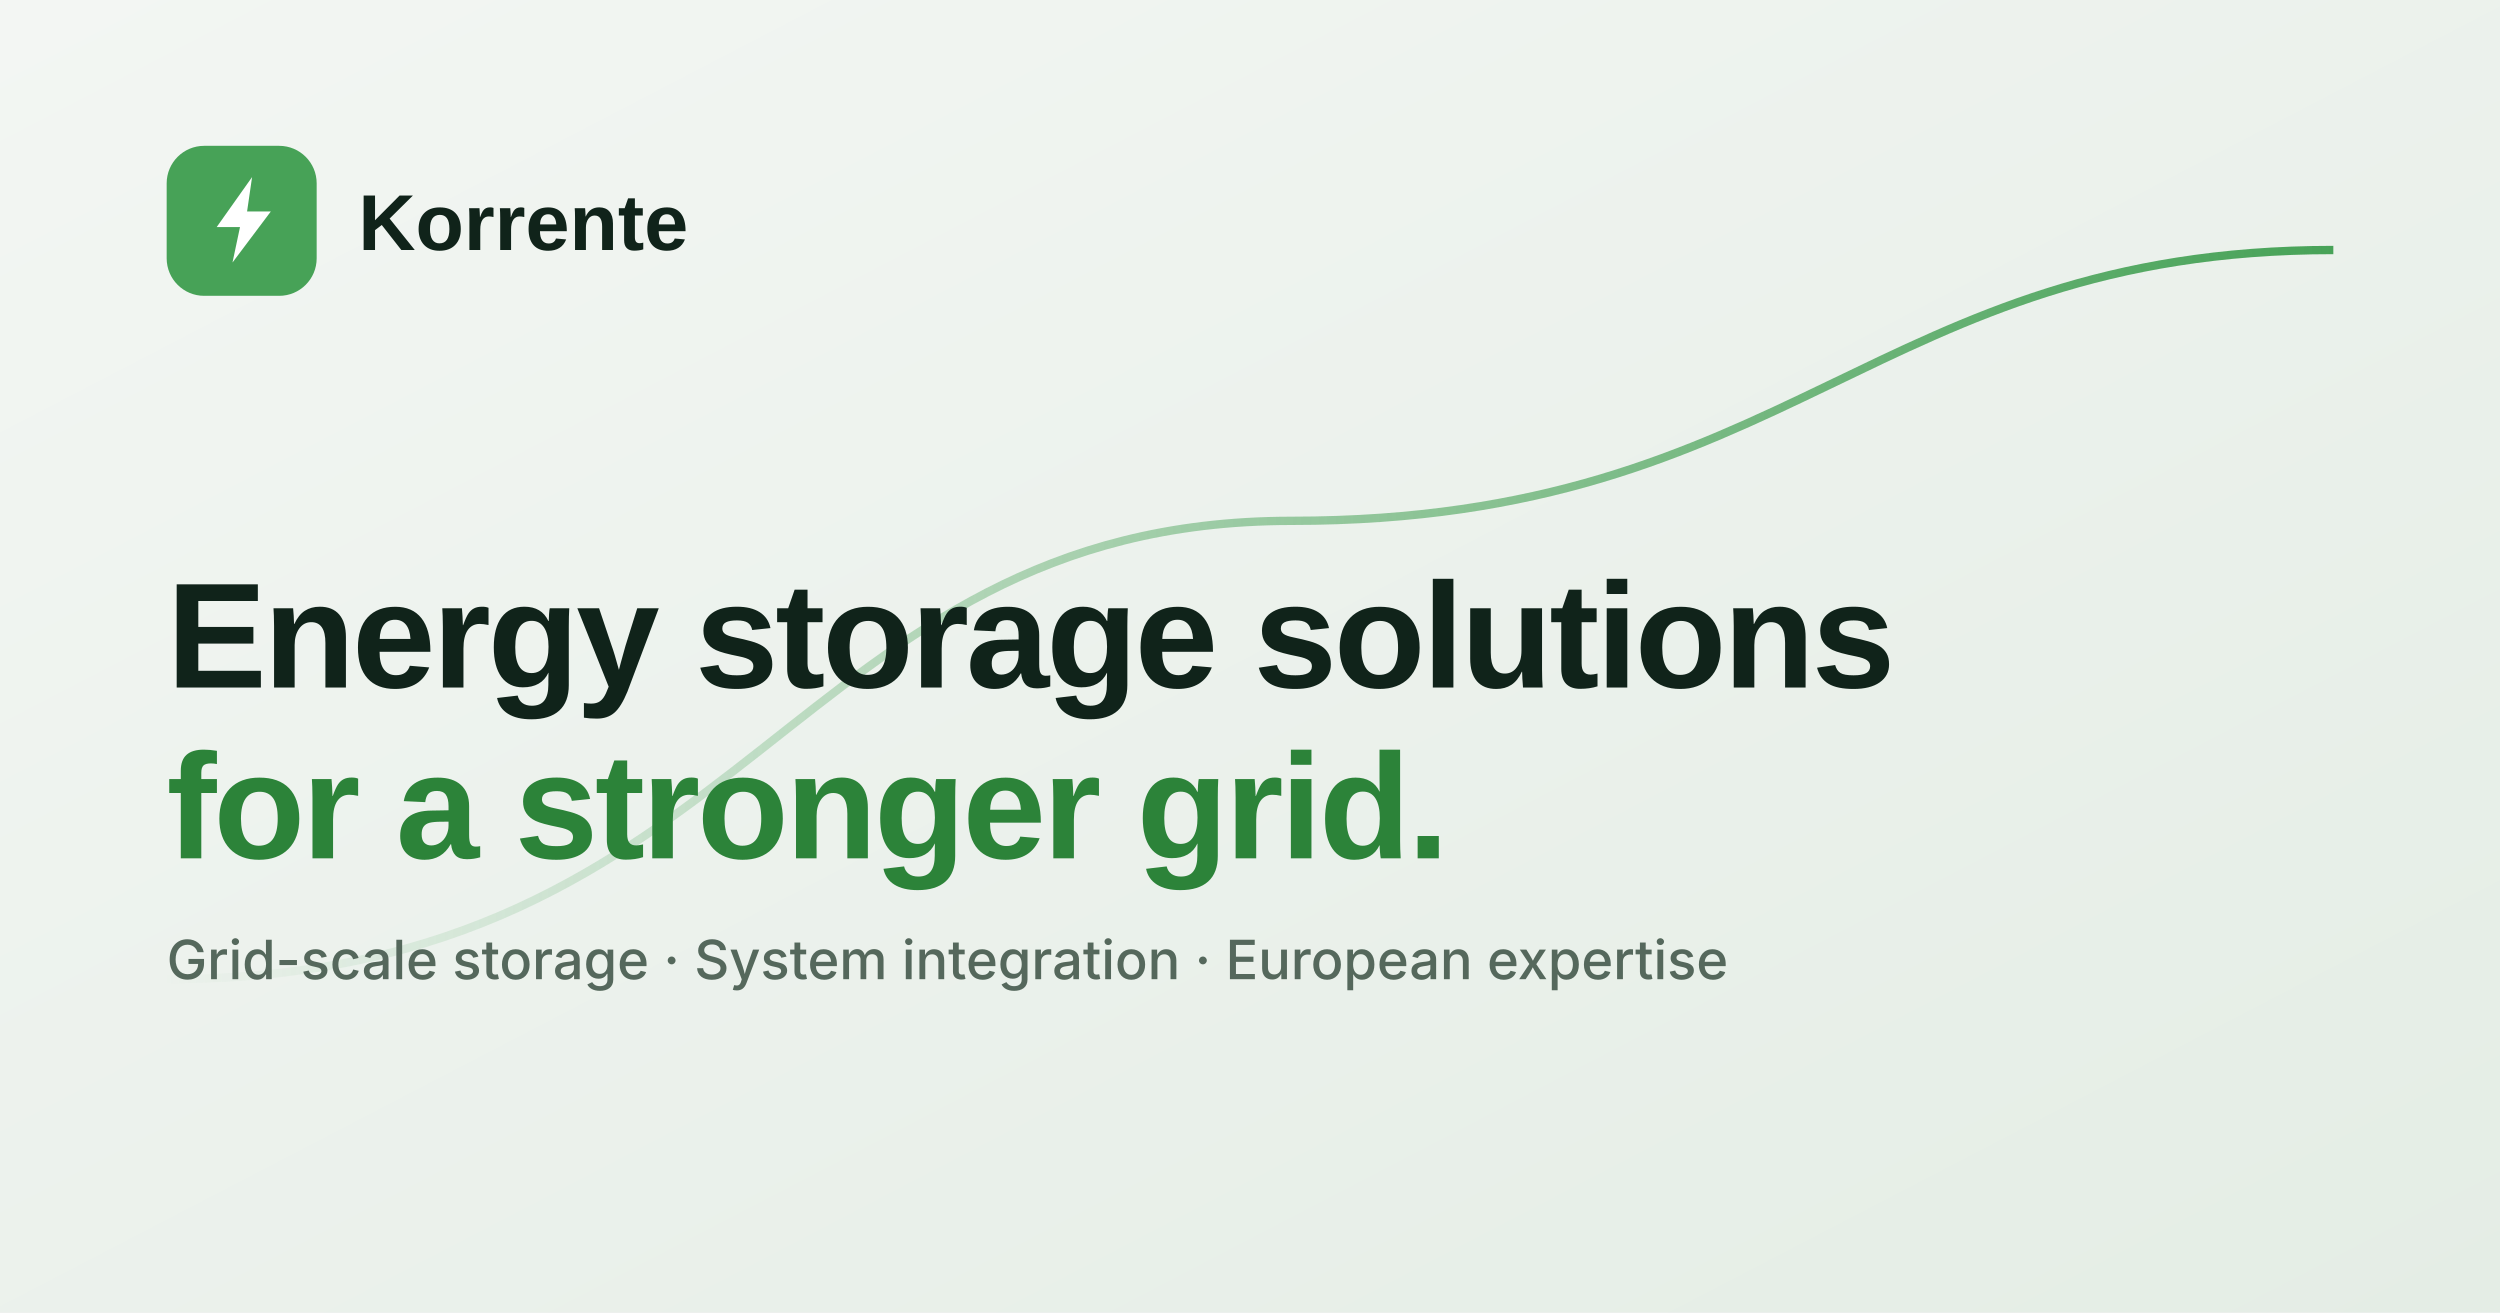
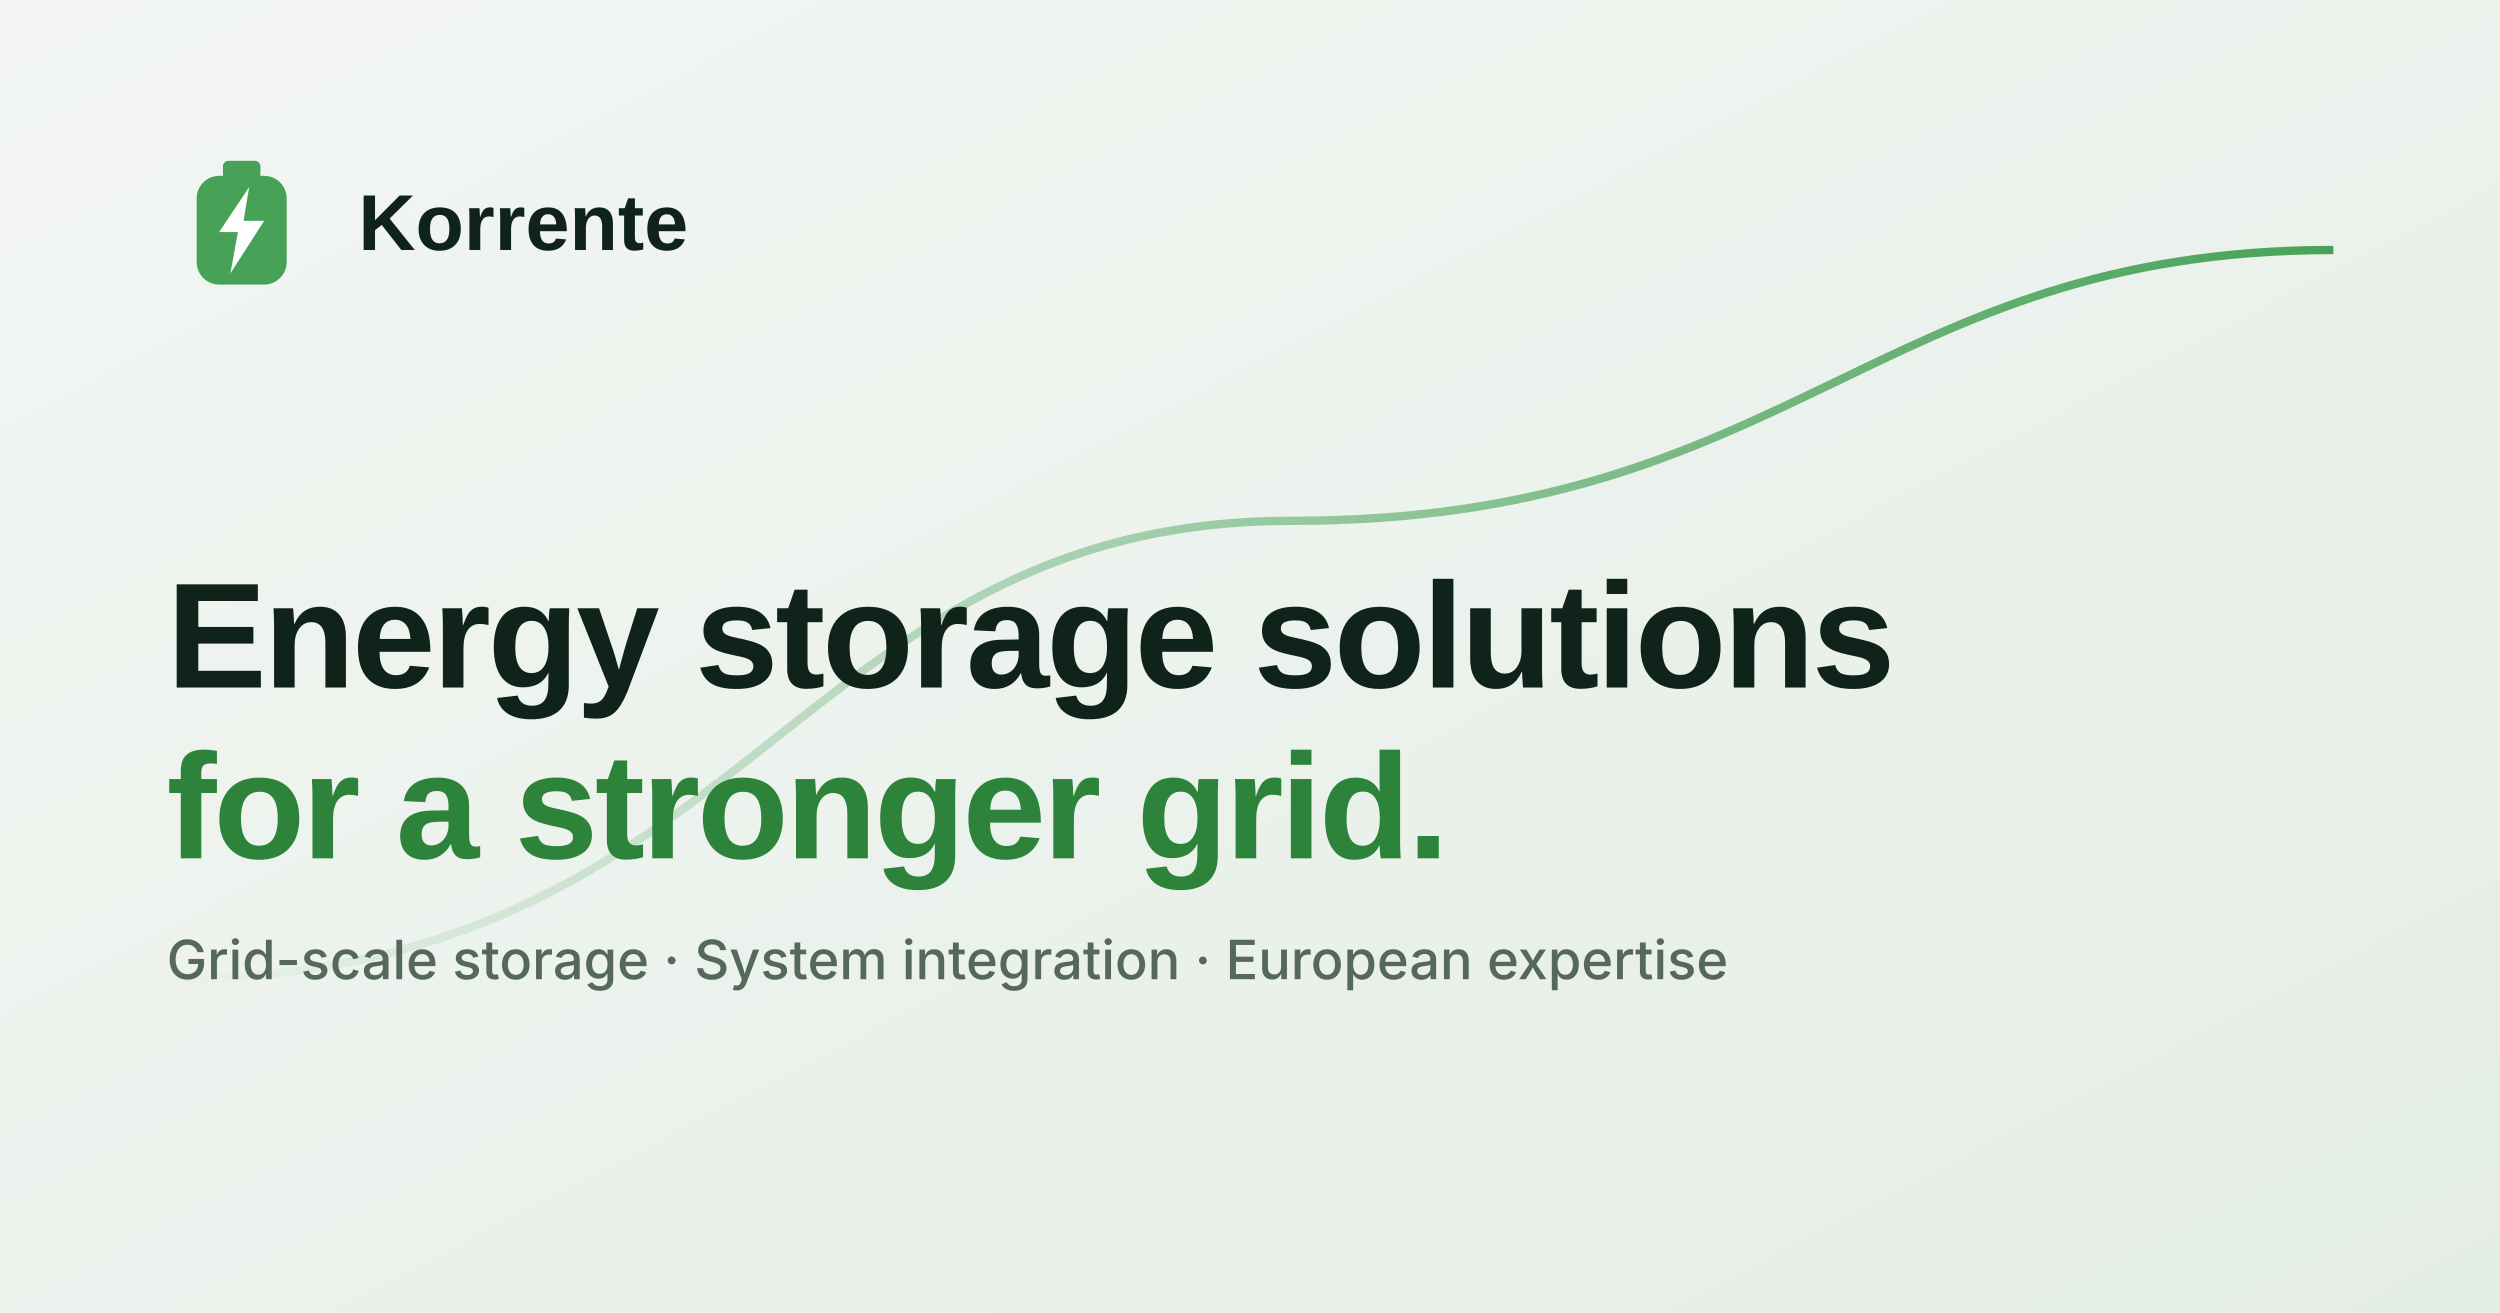
<svg xmlns="http://www.w3.org/2000/svg" viewBox="0 0 1200 630" role="img" aria-label="Korrente — Energy storage solutions for a stronger grid">
  <defs>
    <linearGradient id="bg" x1="0" y1="0" x2="1" y2="1">
      <stop offset="0" stop-color="#F3F6F3" />
      <stop offset="1" stop-color="#E4EDE5" />
    </linearGradient>
    <linearGradient id="flow" x1="0" y1="0" x2="1" y2="0">
      <stop offset="0" stop-color="#47A257" stop-opacity="0" />
      <stop offset="1" stop-color="#47A257" />
    </linearGradient>
  </defs>
  <rect width="1200" height="630" fill="url(#bg)" />
  <path d="M80 470 C 360 470, 380 250, 620 250 S 900 120, 1120 120" fill="none" stroke="url(#flow)" stroke-width="4" />
  <g transform="translate(80 70)">
-     <rect width="72" height="72" rx="18" fill="#47A257" />
-     <path d="M41 15 24 39h11.2l-3.6 17L50 31.5H38.6z" fill="#fff" />
+     <rect x="27" y="7.2" width="18" height="9" rx="2.7" fill="#47A257" />
+     <rect x="14.4" y="14.4" width="43.2" height="52.2" rx="10.8" fill="#47A257" />
+     <path d="M39.6 19.8 25.2 41.4h9l-3.6 19.8 16.2-25.2h-9.9z" fill="#fff" />
    <text x="92" y="50" fill="#10231A" font-family="Manrope, Arial, sans-serif" font-size="38" font-weight="700">Korrente</text>
  </g>
  <text x="80" y="330" fill="#10231A" font-family="Manrope, Arial, sans-serif" font-size="72" font-weight="700" letter-spacing="-1.5">
    Energy storage solutions
  </text>
  <text x="80" y="412" fill="#2C8339" font-family="Manrope, Arial, sans-serif" font-size="72" font-weight="700" letter-spacing="-1.5">
    for a stronger grid.
  </text>
  <text x="80" y="470" fill="#55685C" font-family="Inter, Arial, sans-serif" font-size="26" font-weight="500">
    Grid-scale storage · System integration · European expertise
  </text>
</svg>
